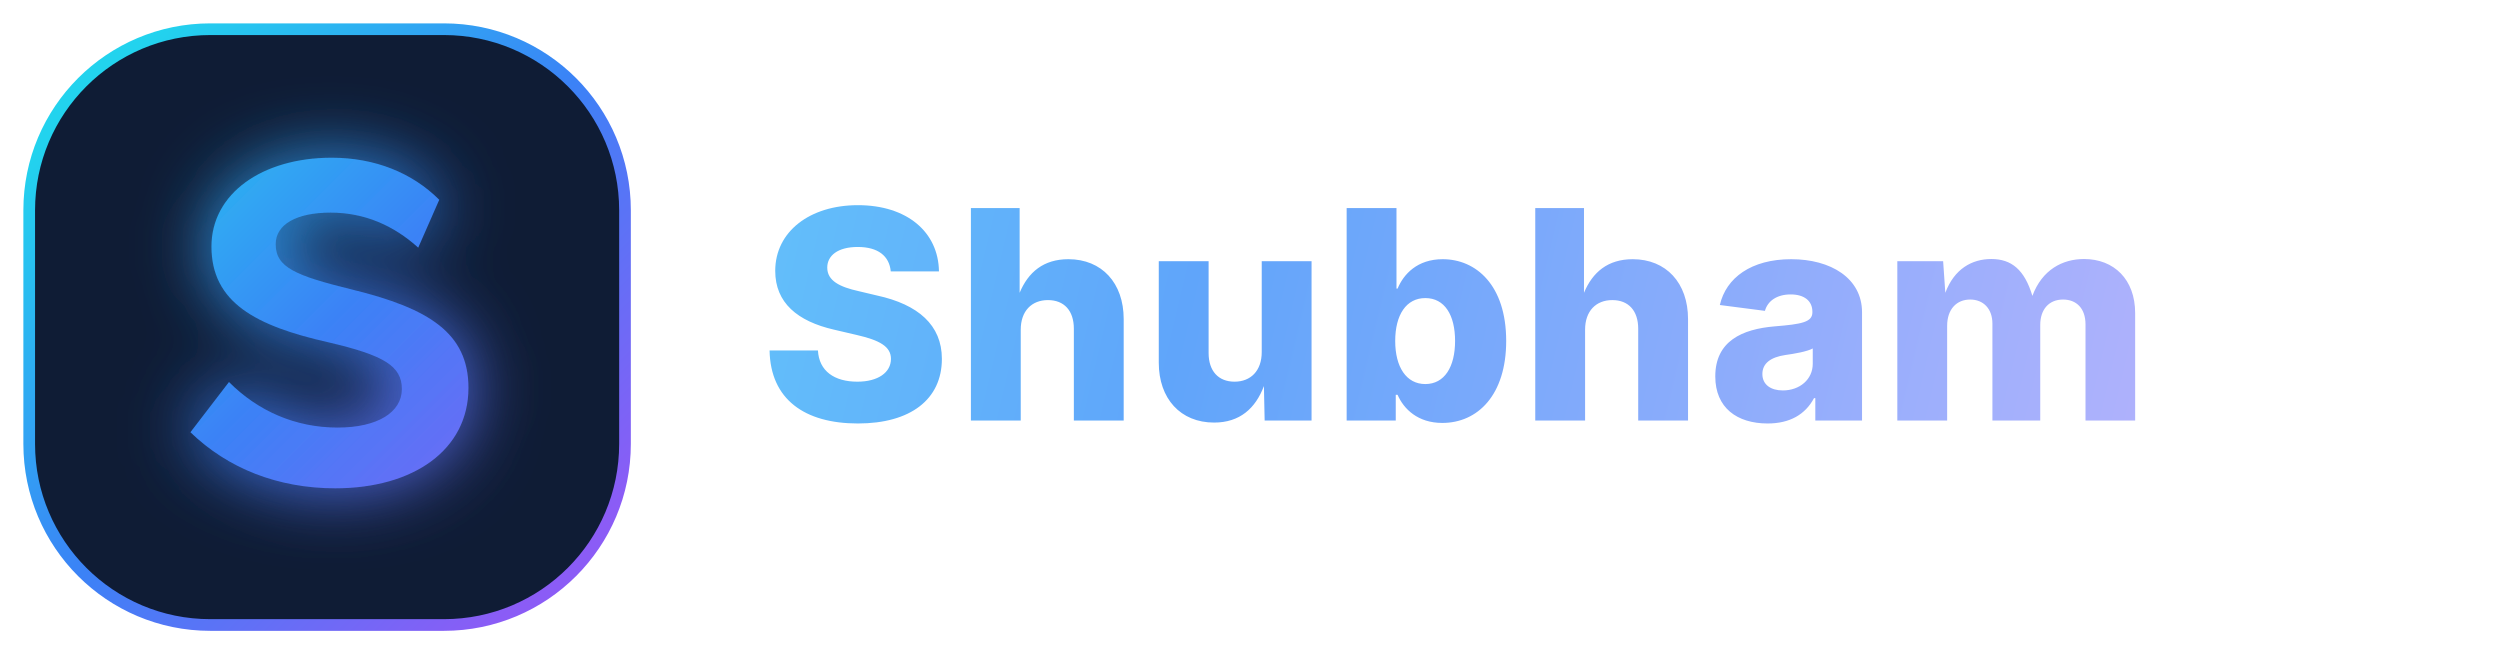
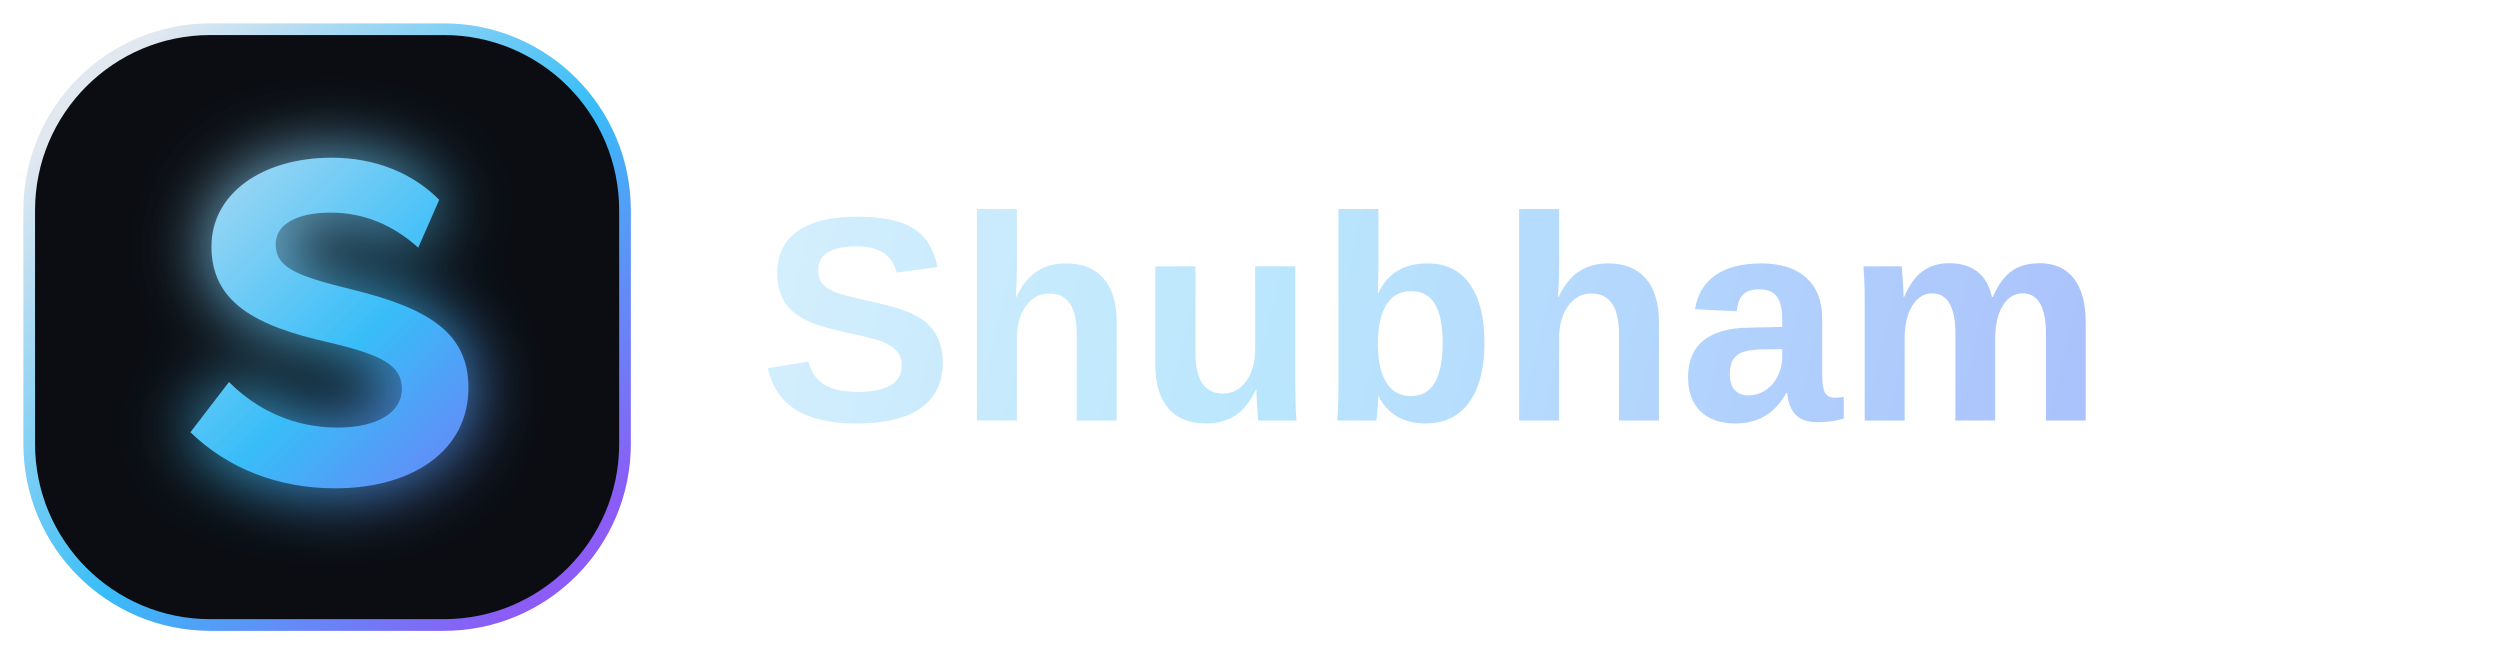
<svg xmlns="http://www.w3.org/2000/svg" width="214" height="56" viewBox="0 0 214 56" fill="none">
  <defs>
    <linearGradient id="logo-gradient" x1="8" y1="6" x2="202" y2="52" gradientUnits="userSpaceOnUse">
-       <stop stop-color="#67E8F9" />
-       <stop offset="0.48" stop-color="#60A5FA" />
-       <stop offset="1" stop-color="#C4B5FD" />
+       <stop stop-color="#F8FAFC" />
+       <stop offset="0.52" stop-color="#BAE6FD" />
+       <stop offset="1" stop-color="#A5B4FC" />
    </linearGradient>
    <linearGradient id="mark-gradient" x1="8" y1="8" x2="48" y2="48" gradientUnits="userSpaceOnUse">
-       <stop stop-color="#22D3EE" />
-       <stop offset="0.5" stop-color="#3B82F6" />
+       <stop stop-color="#E2E8F0" />
+       <stop offset="0.55" stop-color="#38BDF8" />
      <stop offset="1" stop-color="#8B5CF6" />
    </linearGradient>
    <filter id="logo-glow" x="-30%" y="-30%" width="160%" height="160%">
      <feGaussianBlur stdDeviation="3" result="blur" />
      <feComposite in="SourceGraphic" in2="blur" operator="over" />
    </filter>
  </defs>
-   <rect x="2.5" y="2.5" width="51" height="51" rx="15.5" fill="#0F1C35" stroke="url(#mark-gradient)" />
+   <rect x="2.5" y="2.5" width="51" height="51" rx="15.5" fill="#0B0D12" stroke="url(#mark-gradient)" />
  <path d="M37.6 17.1C35.3 14.8 32.1 13.5 28.4 13.5C22.4 13.5 18.1 16.6 18.1 21.1C18.1 25.9 21.9 27.9 28.1 29.3C32.8 30.4 34.4 31.3 34.4 33.3C34.4 35.3 32.3 36.6 28.9 36.6C25.3 36.6 22.1 35.2 19.6 32.7L16.3 37C19.5 40.1 23.8 41.8 28.7 41.8C35.4 41.8 40.1 38.5 40.1 33.2C40.1 28.5 36.7 26.4 30.2 24.8C25.3 23.6 23.6 22.9 23.6 20.9C23.6 19.2 25.4 18.2 28.3 18.2C31.2 18.2 33.7 19.3 35.8 21.2L37.6 17.1Z" fill="url(#mark-gradient)" filter="url(#logo-glow)" />
-   <text x="65" y="36" fill="url(#logo-gradient)" font-family="Inter, Arial, sans-serif" font-size="25" font-weight="800" letter-spacing="0.2">Shubham</text>
+   <text x="65" y="36" fill="url(#logo-gradient)" font-family="DM Sans, Arial, sans-serif" font-size="25" font-weight="700" letter-spacing="0.2">Shubham</text>
</svg>
